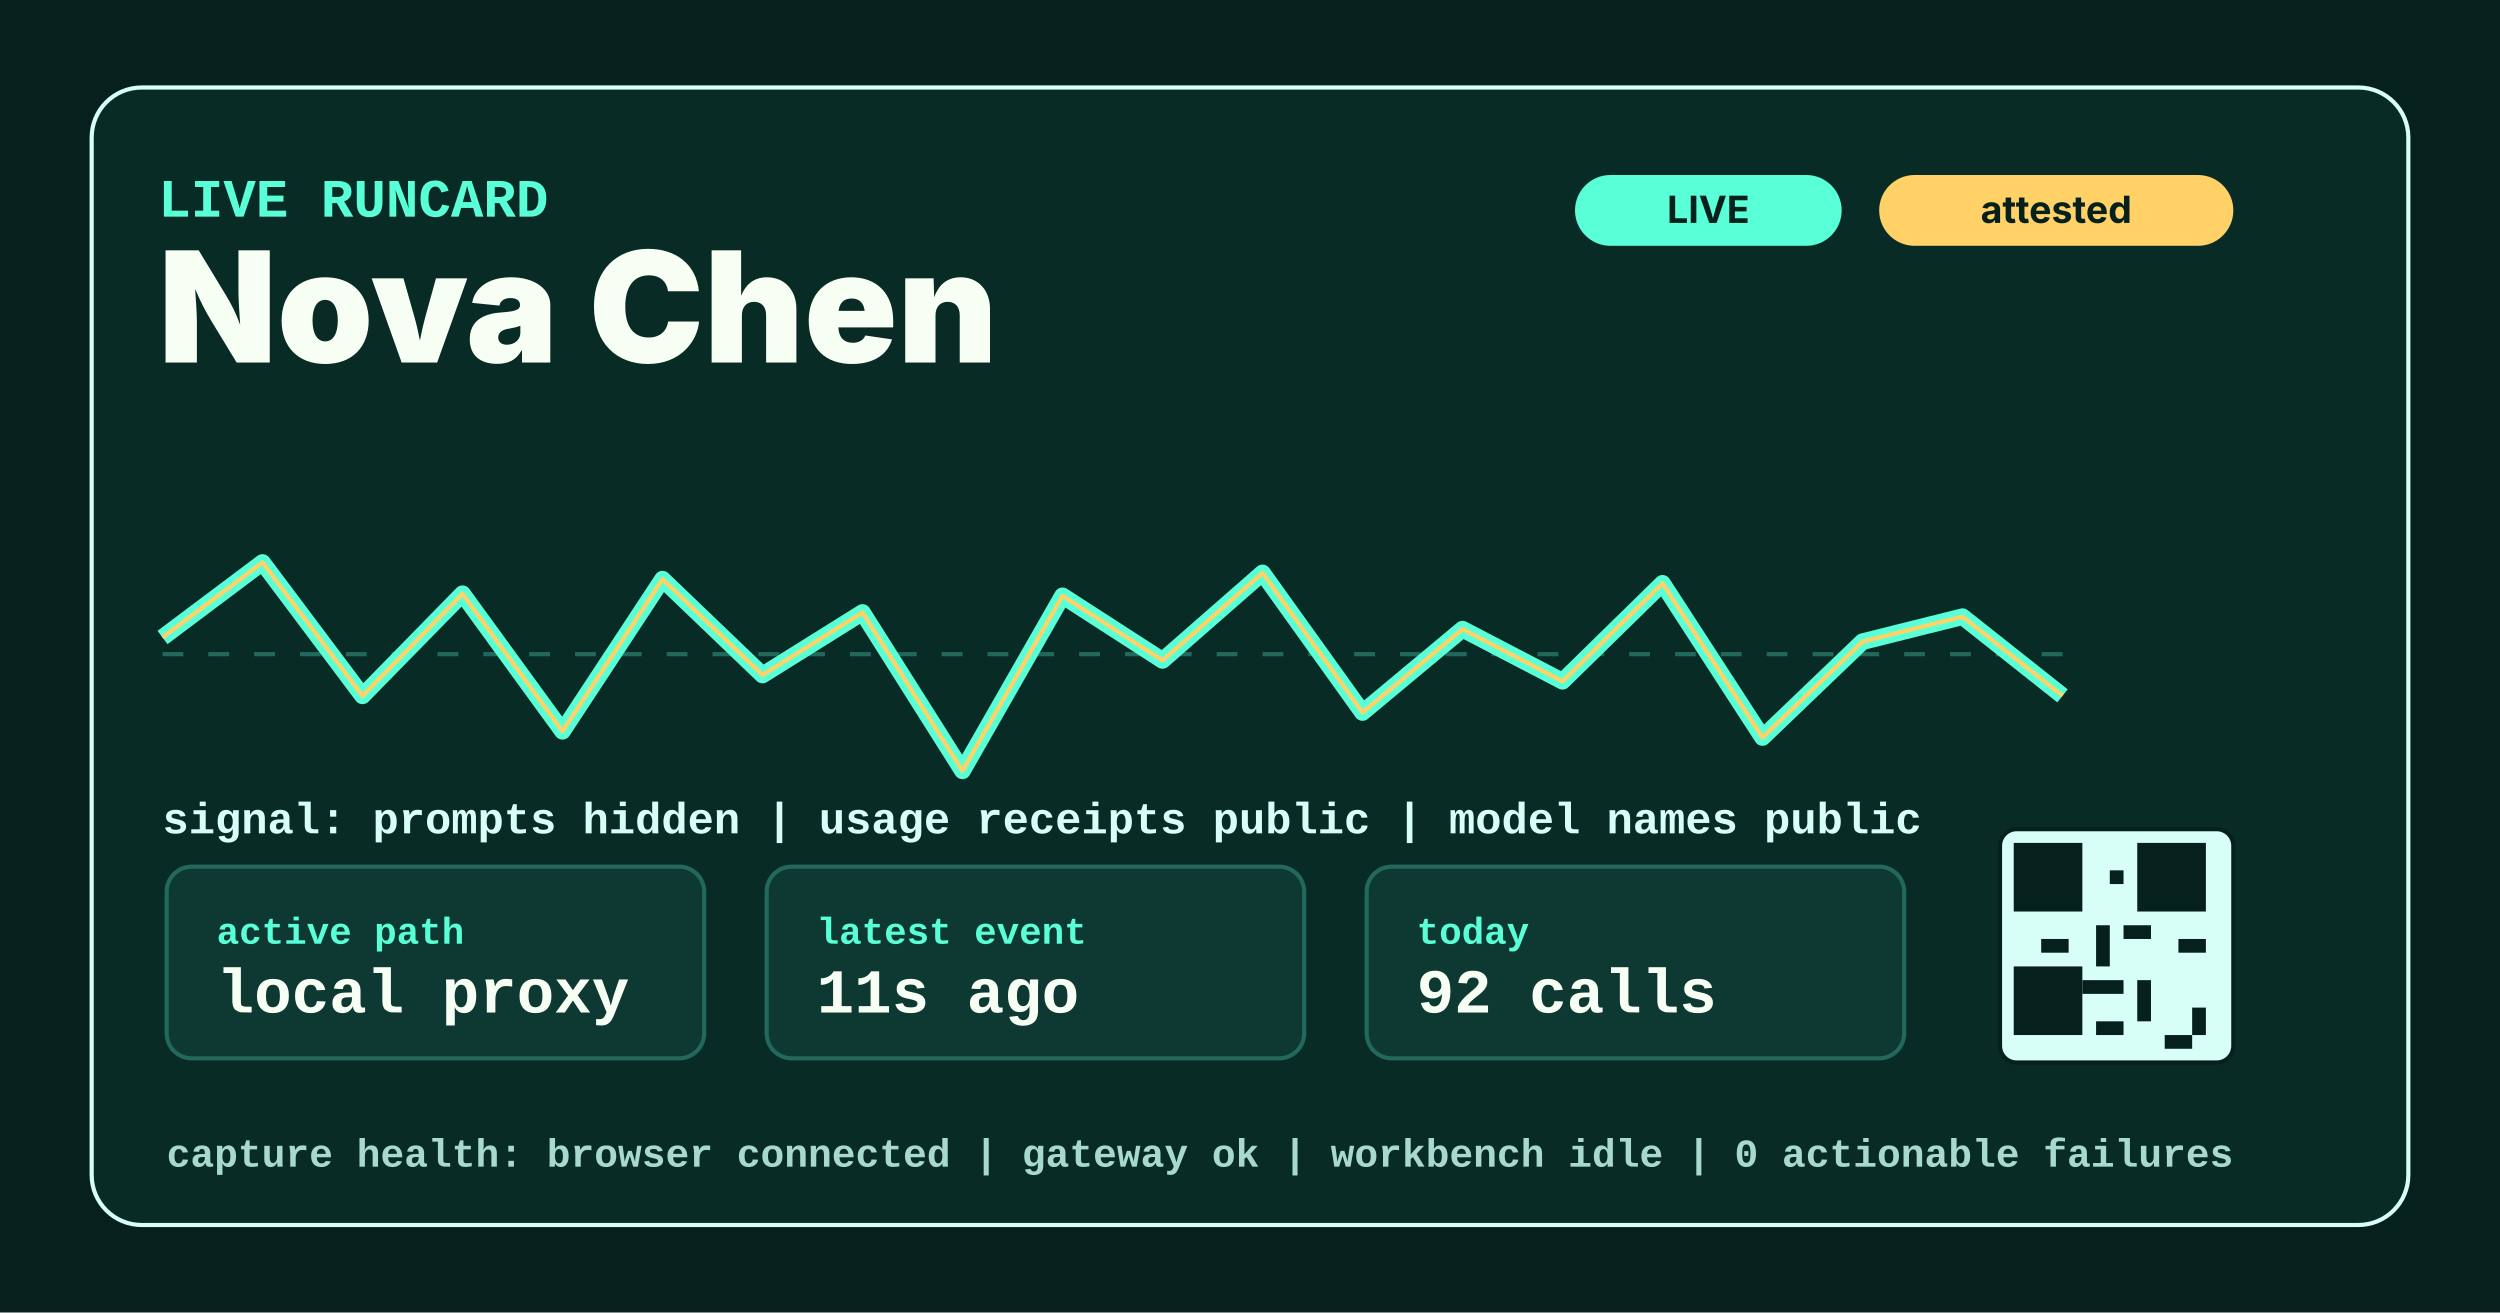
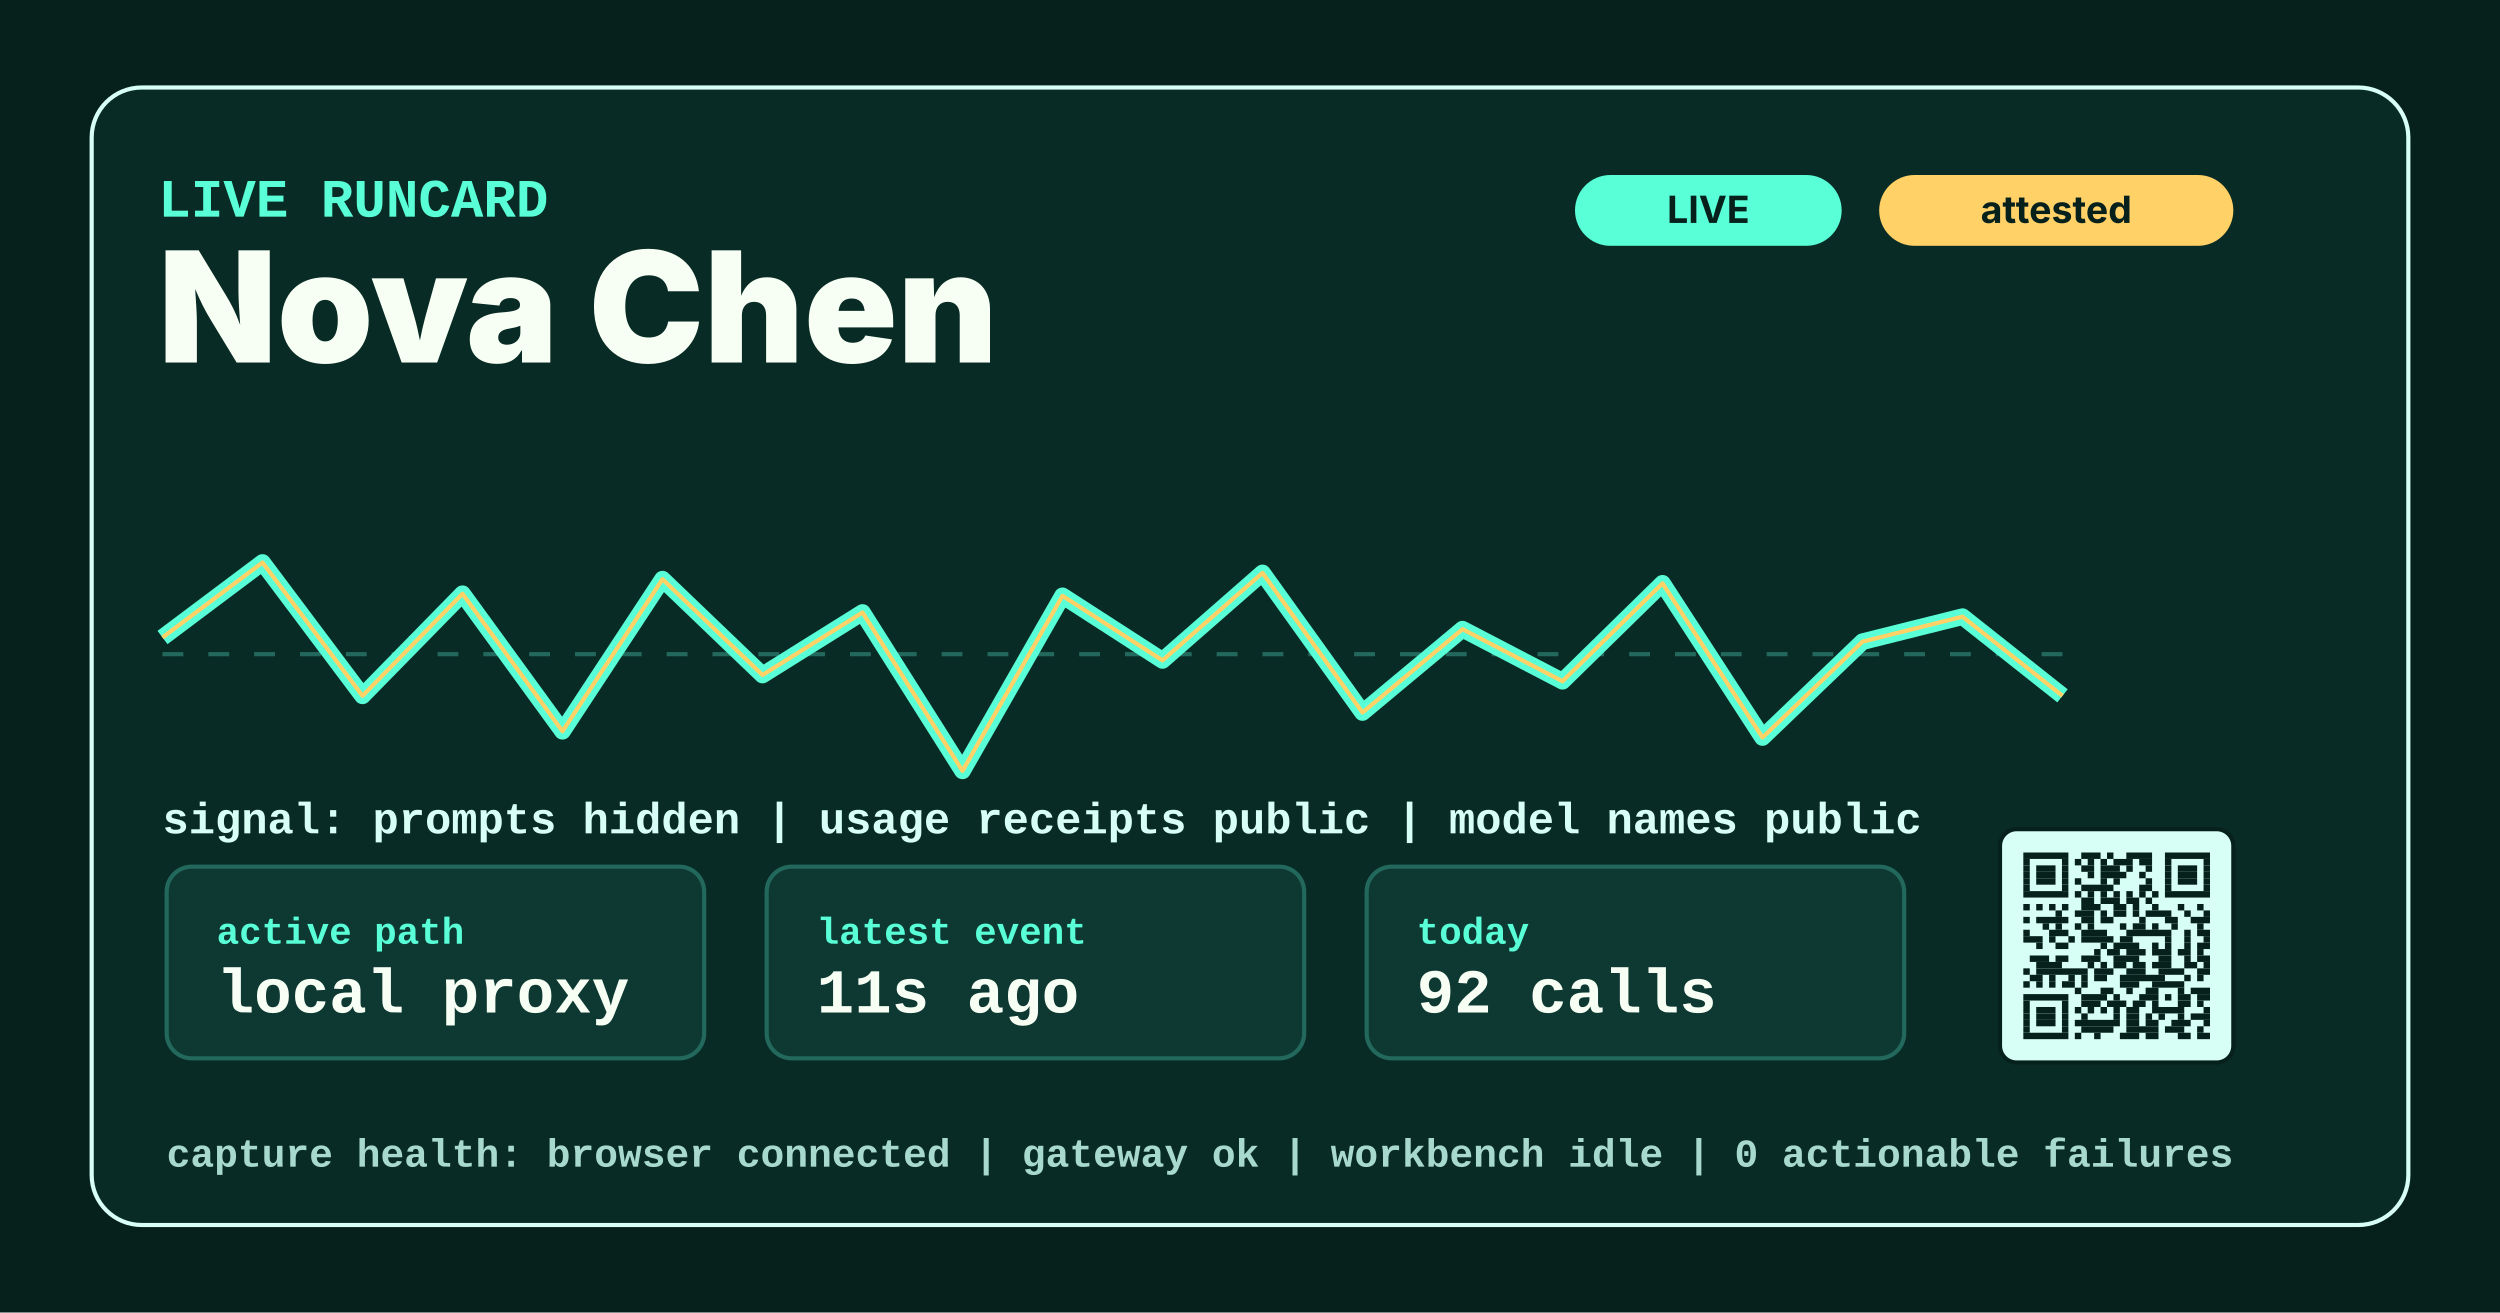
<svg xmlns="http://www.w3.org/2000/svg" width="1200" height="630" viewBox="0 0 1200 630" role="img" aria-labelledby="title desc">
  <defs />
  <rect x="0" y="0" width="1200" height="630" rx="0" fill="#06201c" stroke="none" stroke-width="1" opacity="1" />
  <rect x="44" y="42" width="1112" height="546" rx="24" fill="#092b25" stroke="#d8fff6" stroke-width="2" opacity="1" />
  <text x="76" y="104" fill="#59ffd6" font-family="SFMono-Regular, ui-monospace, Consolas, Liberation Mono, monospace" font-size="26" font-weight="900" text-anchor="start">LIVE RUNCARD</text>
  <text x="76" y="174" fill="#f7fff4" font-family="Inter, ui-sans-serif, system-ui, -apple-system, BlinkMacSystemFont, Segoe UI, sans-serif" font-size="74" font-weight="950" text-anchor="start">Nova Chen</text>
  <g>
    <rect x="756" y="84" width="128" height="34" rx="17" fill="#59ffd6" stroke="none" stroke-width="1" opacity="1" />
    <text x="820" y="107" fill="#06201c" font-family="Inter, ui-sans-serif, system-ui, -apple-system, BlinkMacSystemFont, Segoe UI, sans-serif" font-size="18" font-weight="700" text-anchor="middle">LIVE</text>
  </g>
  <g>
    <rect x="902" y="84" width="170" height="34" rx="17" fill="#ffd166" stroke="none" stroke-width="1" opacity="1" />
    <text x="987" y="107" fill="#06201c" font-family="Inter, ui-sans-serif, system-ui, -apple-system, BlinkMacSystemFont, Segoe UI, sans-serif" font-size="18" font-weight="700" text-anchor="middle">attested</text>
  </g>
  <g>
    <line x1="78" y1="314" x2="990" y2="314" stroke="#23685c" stroke-width="2" opacity="1" stroke-dasharray="10 12" />
    <path d="M78 306 L126 270 L174 334 L222 285 L270 351 L318 278 L366 324 L414 294 L462 370 L510 286 L558 317 L606 275 L654 342 L702 302 L750 327 L798 280 L846 354 L894 308 L942 296 L990 334" fill="none" stroke="#59ffd6" stroke-width="8" stroke-linejoin="round" />
    <path d="M78 306 L126 270 L174 334 L222 285 L270 351 L318 278 L366 324 L414 294 L462 370 L510 286 L558 317 L606 275 L654 342 L702 302 L750 327 L798 280 L846 354 L894 308 L942 296 L990 334" fill="none" stroke="#ffd166" stroke-width="2" stroke-linejoin="round" />
    <text x="78" y="400" fill="#d8fff6" font-family="SFMono-Regular, ui-monospace, Consolas, Liberation Mono, monospace" font-size="21" font-weight="800" text-anchor="start">signal: prompts hidden | usage receipts public | model names public</text>
  </g>
  <rect x="80" y="416" width="258" height="92" rx="12" fill="#0d3932" stroke="#23685c" stroke-width="2" opacity="1" />
  <text x="104" y="453" fill="#59ffd6" font-family="SFMono-Regular, ui-monospace, Consolas, Liberation Mono, monospace" font-size="18" font-weight="850" text-anchor="start">active path</text>
  <text x="104" y="486" fill="#f7fff4" font-family="SFMono-Regular, ui-monospace, Consolas, Liberation Mono, monospace" font-size="30" font-weight="950" text-anchor="start">local proxy</text>
  <rect x="368" y="416" width="258" height="92" rx="12" fill="#0d3932" stroke="#23685c" stroke-width="2" opacity="1" />
  <text x="392" y="453" fill="#59ffd6" font-family="SFMono-Regular, ui-monospace, Consolas, Liberation Mono, monospace" font-size="18" font-weight="850" text-anchor="start">latest event</text>
  <text x="392" y="486" fill="#f7fff4" font-family="SFMono-Regular, ui-monospace, Consolas, Liberation Mono, monospace" font-size="30" font-weight="950" text-anchor="start">11s ago</text>
  <rect x="656" y="416" width="258" height="92" rx="12" fill="#0d3932" stroke="#23685c" stroke-width="2" opacity="1" />
  <text x="680" y="453" fill="#59ffd6" font-family="SFMono-Regular, ui-monospace, Consolas, Liberation Mono, monospace" font-size="18" font-weight="850" text-anchor="start">today</text>
  <text x="680" y="486" fill="#f7fff4" font-family="SFMono-Regular, ui-monospace, Consolas, Liberation Mono, monospace" font-size="30" font-weight="950" text-anchor="start">92 calls</text>
  <g transform="translate(960 398)">
    <rect x="0" y="0" width="112" height="112" rx="8" fill="#d8fff6" stroke="#06201c" stroke-width="2" opacity="1" />
-     <rect x="6.588" y="6.588" width="32.941" height="32.941" rx="0" fill="#06201c" stroke="none" stroke-width="1" opacity="1" />
-     <rect x="13.176" y="13.176" width="19.765" height="19.765" rx="0" fill="#06201c" stroke="none" stroke-width="1" opacity="1" />
-     <rect x="65.882" y="6.588" width="32.941" height="32.941" rx="0" fill="#06201c" stroke="none" stroke-width="1" opacity="1" />
-     <rect x="72.471" y="13.176" width="19.765" height="19.765" rx="0" fill="#06201c" stroke="none" stroke-width="1" opacity="1" />
-     <rect x="6.588" y="65.882" width="32.941" height="32.941" rx="0" fill="#06201c" stroke="none" stroke-width="1" opacity="1" />
-     <rect x="13.176" y="72.471" width="19.765" height="19.765" rx="0" fill="#06201c" stroke="none" stroke-width="1" opacity="1" />
-     <rect x="46.118" y="46.118" width="6.588" height="19.765" rx="0" fill="#06201c" stroke="none" stroke-width="1" opacity="1" />
-     <rect x="59.294" y="46.118" width="13.176" height="6.588" rx="0" fill="#06201c" stroke="none" stroke-width="1" opacity="1" />
-     <rect x="39.529" y="72.471" width="19.765" height="6.588" rx="0" fill="#06201c" stroke="none" stroke-width="1" opacity="1" />
-     <rect x="65.882" y="72.471" width="6.588" height="19.765" rx="0" fill="#06201c" stroke="none" stroke-width="1" opacity="1" />
-     <rect x="85.647" y="52.706" width="13.176" height="6.588" rx="0" fill="#06201c" stroke="none" stroke-width="1" opacity="1" />
-     <rect x="46.118" y="92.235" width="13.176" height="6.588" rx="0" fill="#06201c" stroke="none" stroke-width="1" opacity="1" />
-     <rect x="92.235" y="85.647" width="6.588" height="13.176" rx="0" fill="#06201c" stroke="none" stroke-width="1" opacity="1" />
-     <rect x="52.706" y="19.765" width="6.588" height="6.588" rx="0" fill="#06201c" stroke="none" stroke-width="1" opacity="1" />
-     <rect x="19.765" y="52.706" width="13.176" height="6.588" rx="0" fill="#06201c" stroke="none" stroke-width="1" opacity="1" />
-     <rect x="79.059" y="98.824" width="13.176" height="6.588" rx="0" fill="#06201c" stroke="none" stroke-width="1" opacity="1" />
+     <rect x="11.2" y="11.2" width="21.628" height="3.09" fill="#06201c" />
+     <rect x="39.007" y="11.2" width="9.269" height="3.09" fill="#06201c" />
+     <rect x="51.366" y="11.2" width="3.09" height="3.09" fill="#06201c" />
+     <rect x="60.634" y="11.2" width="12.359" height="3.09" fill="#06201c" />
+     <rect x="79.172" y="11.2" width="21.628" height="3.09" fill="#06201c" />
+     <rect x="11.2" y="14.29" width="3.09" height="3.09" fill="#06201c" />
+     <rect x="29.738" y="14.29" width="3.09" height="3.09" fill="#06201c" />
+     <rect x="35.917" y="14.29" width="3.09" height="3.09" fill="#06201c" />
+     <rect x="42.097" y="14.29" width="3.09" height="3.09" fill="#06201c" />
+     <rect x="48.276" y="14.29" width="3.09" height="3.09" fill="#06201c" />
+     <rect x="54.455" y="14.29" width="9.269" height="3.09" fill="#06201c" />
+     <rect x="66.814" y="14.29" width="6.179" height="3.09" fill="#06201c" />
+     <rect x="79.172" y="14.29" width="3.09" height="3.09" fill="#06201c" />
+     <rect x="97.71" y="14.29" width="3.09" height="3.09" fill="#06201c" />
+     <rect x="11.2" y="17.379" width="3.09" height="3.09" fill="#06201c" />
+     <rect x="17.379" y="17.379" width="9.269" height="3.09" fill="#06201c" />
+     <rect x="29.738" y="17.379" width="3.09" height="3.09" fill="#06201c" />
+     <rect x="39.007" y="17.379" width="6.179" height="3.09" fill="#06201c" />
+     <rect x="48.276" y="17.379" width="9.269" height="3.09" fill="#06201c" />
+     <rect x="60.634" y="17.379" width="3.09" height="3.09" fill="#06201c" />
+     <rect x="69.903" y="17.379" width="3.09" height="3.09" fill="#06201c" />
+     <rect x="79.172" y="17.379" width="3.09" height="3.09" fill="#06201c" />
+     <rect x="85.352" y="17.379" width="9.269" height="3.09" fill="#06201c" />
+     <rect x="97.71" y="17.379" width="3.09" height="3.09" fill="#06201c" />
+     <rect x="11.2" y="20.469" width="3.09" height="3.09" fill="#06201c" />
+     <rect x="17.379" y="20.469" width="9.269" height="3.09" fill="#06201c" />
+     <rect x="29.738" y="20.469" width="3.09" height="3.09" fill="#06201c" />
+     <rect x="42.097" y="20.469" width="3.09" height="3.09" fill="#06201c" />
+     <rect x="48.276" y="20.469" width="12.359" height="3.09" fill="#06201c" />
+     <rect x="66.814" y="20.469" width="3.09" height="3.09" fill="#06201c" />
+     <rect x="79.172" y="20.469" width="3.09" height="3.09" fill="#06201c" />
+     <rect x="85.352" y="20.469" width="9.269" height="3.09" fill="#06201c" />
+     <rect x="97.71" y="20.469" width="3.09" height="3.09" fill="#06201c" />
+     <rect x="11.2" y="23.559" width="3.09" height="3.09" fill="#06201c" />
+     <rect x="17.379" y="23.559" width="9.269" height="3.09" fill="#06201c" />
+     <rect x="29.738" y="23.559" width="3.09" height="3.09" fill="#06201c" />
+     <rect x="35.917" y="23.559" width="3.09" height="3.09" fill="#06201c" />
+     <rect x="48.276" y="23.559" width="3.09" height="3.09" fill="#06201c" />
+     <rect x="54.455" y="23.559" width="3.09" height="3.09" fill="#06201c" />
+     <rect x="69.903" y="23.559" width="3.09" height="3.09" fill="#06201c" />
+     <rect x="79.172" y="23.559" width="3.09" height="3.09" fill="#06201c" />
+     <rect x="85.352" y="23.559" width="9.269" height="3.09" fill="#06201c" />
+     <rect x="97.71" y="23.559" width="3.09" height="3.09" fill="#06201c" />
+     <rect x="11.2" y="26.648" width="3.09" height="3.09" fill="#06201c" />
+     <rect x="29.738" y="26.648" width="3.09" height="3.09" fill="#06201c" />
+     <rect x="39.007" y="26.648" width="15.448" height="3.09" fill="#06201c" />
+     <rect x="66.814" y="26.648" width="6.179" height="3.09" fill="#06201c" />
+     <rect x="79.172" y="26.648" width="3.09" height="3.09" fill="#06201c" />
+     <rect x="97.71" y="26.648" width="3.09" height="3.09" fill="#06201c" />
+     <rect x="11.2" y="29.738" width="21.628" height="3.09" fill="#06201c" />
+     <rect x="35.917" y="29.738" width="3.09" height="3.09" fill="#06201c" />
+     <rect x="42.097" y="29.738" width="3.09" height="3.09" fill="#06201c" />
+     <rect x="48.276" y="29.738" width="3.09" height="3.09" fill="#06201c" />
+     <rect x="54.455" y="29.738" width="3.09" height="3.09" fill="#06201c" />
+     <rect x="60.634" y="29.738" width="3.09" height="3.09" fill="#06201c" />
+     <rect x="66.814" y="29.738" width="3.09" height="3.09" fill="#06201c" />
+     <rect x="72.993" y="29.738" width="3.09" height="3.09" fill="#06201c" />
+     <rect x="79.172" y="29.738" width="21.628" height="3.09" fill="#06201c" />
+     <rect x="39.007" y="32.828" width="6.179" height="3.09" fill="#06201c" />
+     <rect x="48.276" y="32.828" width="9.269" height="3.09" fill="#06201c" />
+     <rect x="60.634" y="32.828" width="6.179" height="3.09" fill="#06201c" />
+     <rect x="69.903" y="32.828" width="3.09" height="3.09" fill="#06201c" />
+     <rect x="11.2" y="35.917" width="3.09" height="3.09" fill="#06201c" />
+     <rect x="17.379" y="35.917" width="3.09" height="3.09" fill="#06201c" />
+     <rect x="23.559" y="35.917" width="3.09" height="3.09" fill="#06201c" />
+     <rect x="29.738" y="35.917" width="3.09" height="3.09" fill="#06201c" />
+     <rect x="39.007" y="35.917" width="9.269" height="3.09" fill="#06201c" />
+     <rect x="54.455" y="35.917" width="6.179" height="3.09" fill="#06201c" />
+     <rect x="63.724" y="35.917" width="3.09" height="3.09" fill="#06201c" />
+     <rect x="72.993" y="35.917" width="3.09" height="3.09" fill="#06201c" />
+     <rect x="85.352" y="35.917" width="3.09" height="3.09" fill="#06201c" />
+     <rect x="94.621" y="35.917" width="3.09" height="3.09" fill="#06201c" />
+     <rect x="26.648" y="39.007" width="3.09" height="3.09" fill="#06201c" />
+     <rect x="35.917" y="39.007" width="9.269" height="3.09" fill="#06201c" />
+     <rect x="48.276" y="39.007" width="3.09" height="3.09" fill="#06201c" />
+     <rect x="54.455" y="39.007" width="6.179" height="3.09" fill="#06201c" />
+     <rect x="63.724" y="39.007" width="3.09" height="3.09" fill="#06201c" />
+     <rect x="69.903" y="39.007" width="12.359" height="3.09" fill="#06201c" />
+     <rect x="88.441" y="39.007" width="3.09" height="3.09" fill="#06201c" />
+     <rect x="97.71" y="39.007" width="3.09" height="3.09" fill="#06201c" />
+     <rect x="11.2" y="42.097" width="3.09" height="3.09" fill="#06201c" />
+     <rect x="17.379" y="42.097" width="15.448" height="3.09" fill="#06201c" />
+     <rect x="39.007" y="42.097" width="6.179" height="3.09" fill="#06201c" />
+     <rect x="48.276" y="42.097" width="6.179" height="3.09" fill="#06201c" />
+     <rect x="66.814" y="42.097" width="3.09" height="3.09" fill="#06201c" />
+     <rect x="79.172" y="42.097" width="6.179" height="3.09" fill="#06201c" />
+     <rect x="91.531" y="42.097" width="9.269" height="3.09" fill="#06201c" />
+     <rect x="20.469" y="45.186" width="3.09" height="3.09" fill="#06201c" />
+     <rect x="26.648" y="45.186" width="3.09" height="3.09" fill="#06201c" />
+     <rect x="35.917" y="45.186" width="3.09" height="3.09" fill="#06201c" />
+     <rect x="42.097" y="45.186" width="3.09" height="3.09" fill="#06201c" />
+     <rect x="57.545" y="45.186" width="3.09" height="3.09" fill="#06201c" />
+     <rect x="63.724" y="45.186" width="6.179" height="3.09" fill="#06201c" />
+     <rect x="72.993" y="45.186" width="3.09" height="3.09" fill="#06201c" />
+     <rect x="82.262" y="45.186" width="3.09" height="3.09" fill="#06201c" />
+     <rect x="94.621" y="45.186" width="3.09" height="3.09" fill="#06201c" />
+     <rect x="11.2" y="48.276" width="3.09" height="3.09" fill="#06201c" />
+     <rect x="23.559" y="48.276" width="9.269" height="3.09" fill="#06201c" />
+     <rect x="39.007" y="48.276" width="12.359" height="3.09" fill="#06201c" />
+     <rect x="60.634" y="48.276" width="21.628" height="3.09" fill="#06201c" />
+     <rect x="88.441" y="48.276" width="3.09" height="3.09" fill="#06201c" />
+     <rect x="94.621" y="48.276" width="6.179" height="3.09" fill="#06201c" />
+     <rect x="11.2" y="51.366" width="9.269" height="3.09" fill="#06201c" />
+     <rect x="23.559" y="51.366" width="3.09" height="3.09" fill="#06201c" />
+     <rect x="32.828" y="51.366" width="3.09" height="3.09" fill="#06201c" />
+     <rect x="39.007" y="51.366" width="15.448" height="3.09" fill="#06201c" />
+     <rect x="57.545" y="51.366" width="6.179" height="3.09" fill="#06201c" />
+     <rect x="79.172" y="51.366" width="3.09" height="3.09" fill="#06201c" />
+     <rect x="88.441" y="51.366" width="3.09" height="3.09" fill="#06201c" />
+     <rect x="97.71" y="51.366" width="3.09" height="3.09" fill="#06201c" />
+     <rect x="17.379" y="54.455" width="3.09" height="3.09" fill="#06201c" />
+     <rect x="26.648" y="54.455" width="6.179" height="3.09" fill="#06201c" />
+     <rect x="48.276" y="54.455" width="3.09" height="3.09" fill="#06201c" />
+     <rect x="54.455" y="54.455" width="12.359" height="3.09" fill="#06201c" />
+     <rect x="72.993" y="54.455" width="3.09" height="3.09" fill="#06201c" />
+     <rect x="79.172" y="54.455" width="3.09" height="3.09" fill="#06201c" />
+     <rect x="88.441" y="54.455" width="3.09" height="3.09" fill="#06201c" />
+     <rect x="94.621" y="54.455" width="6.179" height="3.09" fill="#06201c" />
+     <rect x="45.186" y="57.545" width="3.09" height="3.09" fill="#06201c" />
+     <rect x="51.366" y="57.545" width="6.179" height="3.09" fill="#06201c" />
+     <rect x="60.634" y="57.545" width="9.269" height="3.09" fill="#06201c" />
+     <rect x="72.993" y="57.545" width="9.269" height="3.09" fill="#06201c" />
+     <rect x="85.352" y="57.545" width="6.179" height="3.09" fill="#06201c" />
+     <rect x="94.621" y="57.545" width="3.09" height="3.09" fill="#06201c" />
+     <rect x="14.29" y="60.634" width="9.269" height="3.09" fill="#06201c" />
+     <rect x="26.648" y="60.634" width="6.179" height="3.09" fill="#06201c" />
+     <rect x="39.007" y="60.634" width="9.269" height="3.09" fill="#06201c" />
+     <rect x="54.455" y="60.634" width="12.359" height="3.09" fill="#06201c" />
+     <rect x="76.083" y="60.634" width="6.179" height="3.09" fill="#06201c" />
+     <rect x="88.441" y="60.634" width="3.09" height="3.09" fill="#06201c" />
+     <rect x="94.621" y="60.634" width="6.179" height="3.09" fill="#06201c" />
+     <rect x="17.379" y="63.724" width="12.359" height="3.09" fill="#06201c" />
+     <rect x="42.097" y="63.724" width="3.09" height="3.09" fill="#06201c" />
+     <rect x="48.276" y="63.724" width="3.09" height="3.09" fill="#06201c" />
+     <rect x="54.455" y="63.724" width="6.179" height="3.09" fill="#06201c" />
+     <rect x="63.724" y="63.724" width="6.179" height="3.09" fill="#06201c" />
+     <rect x="72.993" y="63.724" width="9.269" height="3.09" fill="#06201c" />
+     <rect x="88.441" y="63.724" width="6.179" height="3.09" fill="#06201c" />
+     <rect x="97.71" y="63.724" width="3.09" height="3.09" fill="#06201c" />
+     <rect x="11.2" y="66.814" width="3.09" height="3.09" fill="#06201c" />
+     <rect x="17.379" y="66.814" width="24.717" height="3.09" fill="#06201c" />
+     <rect x="45.186" y="66.814" width="9.269" height="3.09" fill="#06201c" />
+     <rect x="60.634" y="66.814" width="9.269" height="3.09" fill="#06201c" />
+     <rect x="76.083" y="66.814" width="12.359" height="3.09" fill="#06201c" />
+     <rect x="94.621" y="66.814" width="6.179" height="3.09" fill="#06201c" />
+     <rect x="14.29" y="69.903" width="6.179" height="3.09" fill="#06201c" />
+     <rect x="23.559" y="69.903" width="3.09" height="3.09" fill="#06201c" />
+     <rect x="32.828" y="69.903" width="3.09" height="3.09" fill="#06201c" />
+     <rect x="39.007" y="69.903" width="3.09" height="3.09" fill="#06201c" />
+     <rect x="45.186" y="69.903" width="6.179" height="3.09" fill="#06201c" />
+     <rect x="57.545" y="69.903" width="21.628" height="3.09" fill="#06201c" />
+     <rect x="88.441" y="69.903" width="3.09" height="3.09" fill="#06201c" />
+     <rect x="94.621" y="69.903" width="3.09" height="3.09" fill="#06201c" />
+     <rect x="11.2" y="72.993" width="3.09" height="3.09" fill="#06201c" />
+     <rect x="17.379" y="72.993" width="3.09" height="3.09" fill="#06201c" />
+     <rect x="23.559" y="72.993" width="3.09" height="3.09" fill="#06201c" />
+     <rect x="29.738" y="72.993" width="6.179" height="3.09" fill="#06201c" />
+     <rect x="39.007" y="72.993" width="3.09" height="3.09" fill="#06201c" />
+     <rect x="57.545" y="72.993" width="9.269" height="3.09" fill="#06201c" />
+     <rect x="72.993" y="72.993" width="15.448" height="3.09" fill="#06201c" />
+     <rect x="35.917" y="76.083" width="3.09" height="3.09" fill="#06201c" />
+     <rect x="48.276" y="76.083" width="6.179" height="3.09" fill="#06201c" />
+     <rect x="60.634" y="76.083" width="3.09" height="3.09" fill="#06201c" />
+     <rect x="69.903" y="76.083" width="6.179" height="3.09" fill="#06201c" />
+     <rect x="85.352" y="76.083" width="3.09" height="3.09" fill="#06201c" />
+     <rect x="91.531" y="76.083" width="9.269" height="3.09" fill="#06201c" />
+     <rect x="11.2" y="79.172" width="21.628" height="3.09" fill="#06201c" />
+     <rect x="39.007" y="79.172" width="12.359" height="3.09" fill="#06201c" />
+     <rect x="54.455" y="79.172" width="3.09" height="3.09" fill="#06201c" />
+     <rect x="66.814" y="79.172" width="9.269" height="3.09" fill="#06201c" />
+     <rect x="79.172" y="79.172" width="3.09" height="3.09" fill="#06201c" />
+     <rect x="85.352" y="79.172" width="6.179" height="3.09" fill="#06201c" />
+     <rect x="94.621" y="79.172" width="6.179" height="3.09" fill="#06201c" />
+     <rect x="11.2" y="82.262" width="3.09" height="3.09" fill="#06201c" />
+     <rect x="29.738" y="82.262" width="3.09" height="3.09" fill="#06201c" />
+     <rect x="39.007" y="82.262" width="9.269" height="3.09" fill="#06201c" />
+     <rect x="51.366" y="82.262" width="9.269" height="3.09" fill="#06201c" />
+     <rect x="63.724" y="82.262" width="6.179" height="3.09" fill="#06201c" />
+     <rect x="72.993" y="82.262" width="3.09" height="3.09" fill="#06201c" />
+     <rect x="85.352" y="82.262" width="6.179" height="3.09" fill="#06201c" />
+     <rect x="94.621" y="82.262" width="3.09" height="3.09" fill="#06201c" />
+     <rect x="11.2" y="85.352" width="3.09" height="3.09" fill="#06201c" />
+     <rect x="17.379" y="85.352" width="9.269" height="3.09" fill="#06201c" />
+     <rect x="29.738" y="85.352" width="3.09" height="3.09" fill="#06201c" />
+     <rect x="35.917" y="85.352" width="3.09" height="3.09" fill="#06201c" />
+     <rect x="42.097" y="85.352" width="3.09" height="3.09" fill="#06201c" />
+     <rect x="48.276" y="85.352" width="3.09" height="3.09" fill="#06201c" />
+     <rect x="54.455" y="85.352" width="3.09" height="3.09" fill="#06201c" />
+     <rect x="60.634" y="85.352" width="6.179" height="3.09" fill="#06201c" />
+     <rect x="72.993" y="85.352" width="15.448" height="3.09" fill="#06201c" />
+     <rect x="97.71" y="85.352" width="3.09" height="3.09" fill="#06201c" />
+     <rect x="11.2" y="88.441" width="3.09" height="3.09" fill="#06201c" />
+     <rect x="17.379" y="88.441" width="9.269" height="3.09" fill="#06201c" />
+     <rect x="29.738" y="88.441" width="3.09" height="3.09" fill="#06201c" />
+     <rect x="39.007" y="88.441" width="3.09" height="3.09" fill="#06201c" />
+     <rect x="54.455" y="88.441" width="3.09" height="3.09" fill="#06201c" />
+     <rect x="60.634" y="88.441" width="6.179" height="3.09" fill="#06201c" />
+     <rect x="69.903" y="88.441" width="3.09" height="3.09" fill="#06201c" />
+     <rect x="76.083" y="88.441" width="3.09" height="3.09" fill="#06201c" />
+     <rect x="85.352" y="88.441" width="3.09" height="3.09" fill="#06201c" />
+     <rect x="91.531" y="88.441" width="9.269" height="3.09" fill="#06201c" />
+     <rect x="11.2" y="91.531" width="3.09" height="3.09" fill="#06201c" />
+     <rect x="17.379" y="91.531" width="9.269" height="3.09" fill="#06201c" />
+     <rect x="29.738" y="91.531" width="3.09" height="3.09" fill="#06201c" />
+     <rect x="35.917" y="91.531" width="21.628" height="3.09" fill="#06201c" />
+     <rect x="60.634" y="91.531" width="6.179" height="3.09" fill="#06201c" />
+     <rect x="69.903" y="91.531" width="6.179" height="3.09" fill="#06201c" />
+     <rect x="82.262" y="91.531" width="9.269" height="3.09" fill="#06201c" />
+     <rect x="97.71" y="91.531" width="3.09" height="3.09" fill="#06201c" />
+     <rect x="11.2" y="94.621" width="3.09" height="3.09" fill="#06201c" />
+     <rect x="29.738" y="94.621" width="3.09" height="3.09" fill="#06201c" />
+     <rect x="39.007" y="94.621" width="15.448" height="3.09" fill="#06201c" />
+     <rect x="60.634" y="94.621" width="15.448" height="3.09" fill="#06201c" />
+     <rect x="79.172" y="94.621" width="9.269" height="3.09" fill="#06201c" />
+     <rect x="94.621" y="94.621" width="3.09" height="3.09" fill="#06201c" />
+     <rect x="11.2" y="97.71" width="21.628" height="3.09" fill="#06201c" />
+     <rect x="35.917" y="97.71" width="3.09" height="3.09" fill="#06201c" />
+     <rect x="45.186" y="97.71" width="3.09" height="3.09" fill="#06201c" />
+     <rect x="57.545" y="97.71" width="9.269" height="3.09" fill="#06201c" />
+     <rect x="69.903" y="97.71" width="6.179" height="3.09" fill="#06201c" />
+     <rect x="85.352" y="97.71" width="6.179" height="3.09" fill="#06201c" />
+     <rect x="94.621" y="97.71" width="6.179" height="3.09" fill="#06201c" />
  </g>
  <text x="80" y="560" fill="#a8d9ce" font-family="SFMono-Regular, ui-monospace, Consolas, Liberation Mono, monospace" font-size="19" font-weight="800" text-anchor="start">capture health: browser connected | gateway ok | workbench idle | 0 actionable failures</text>
</svg>
